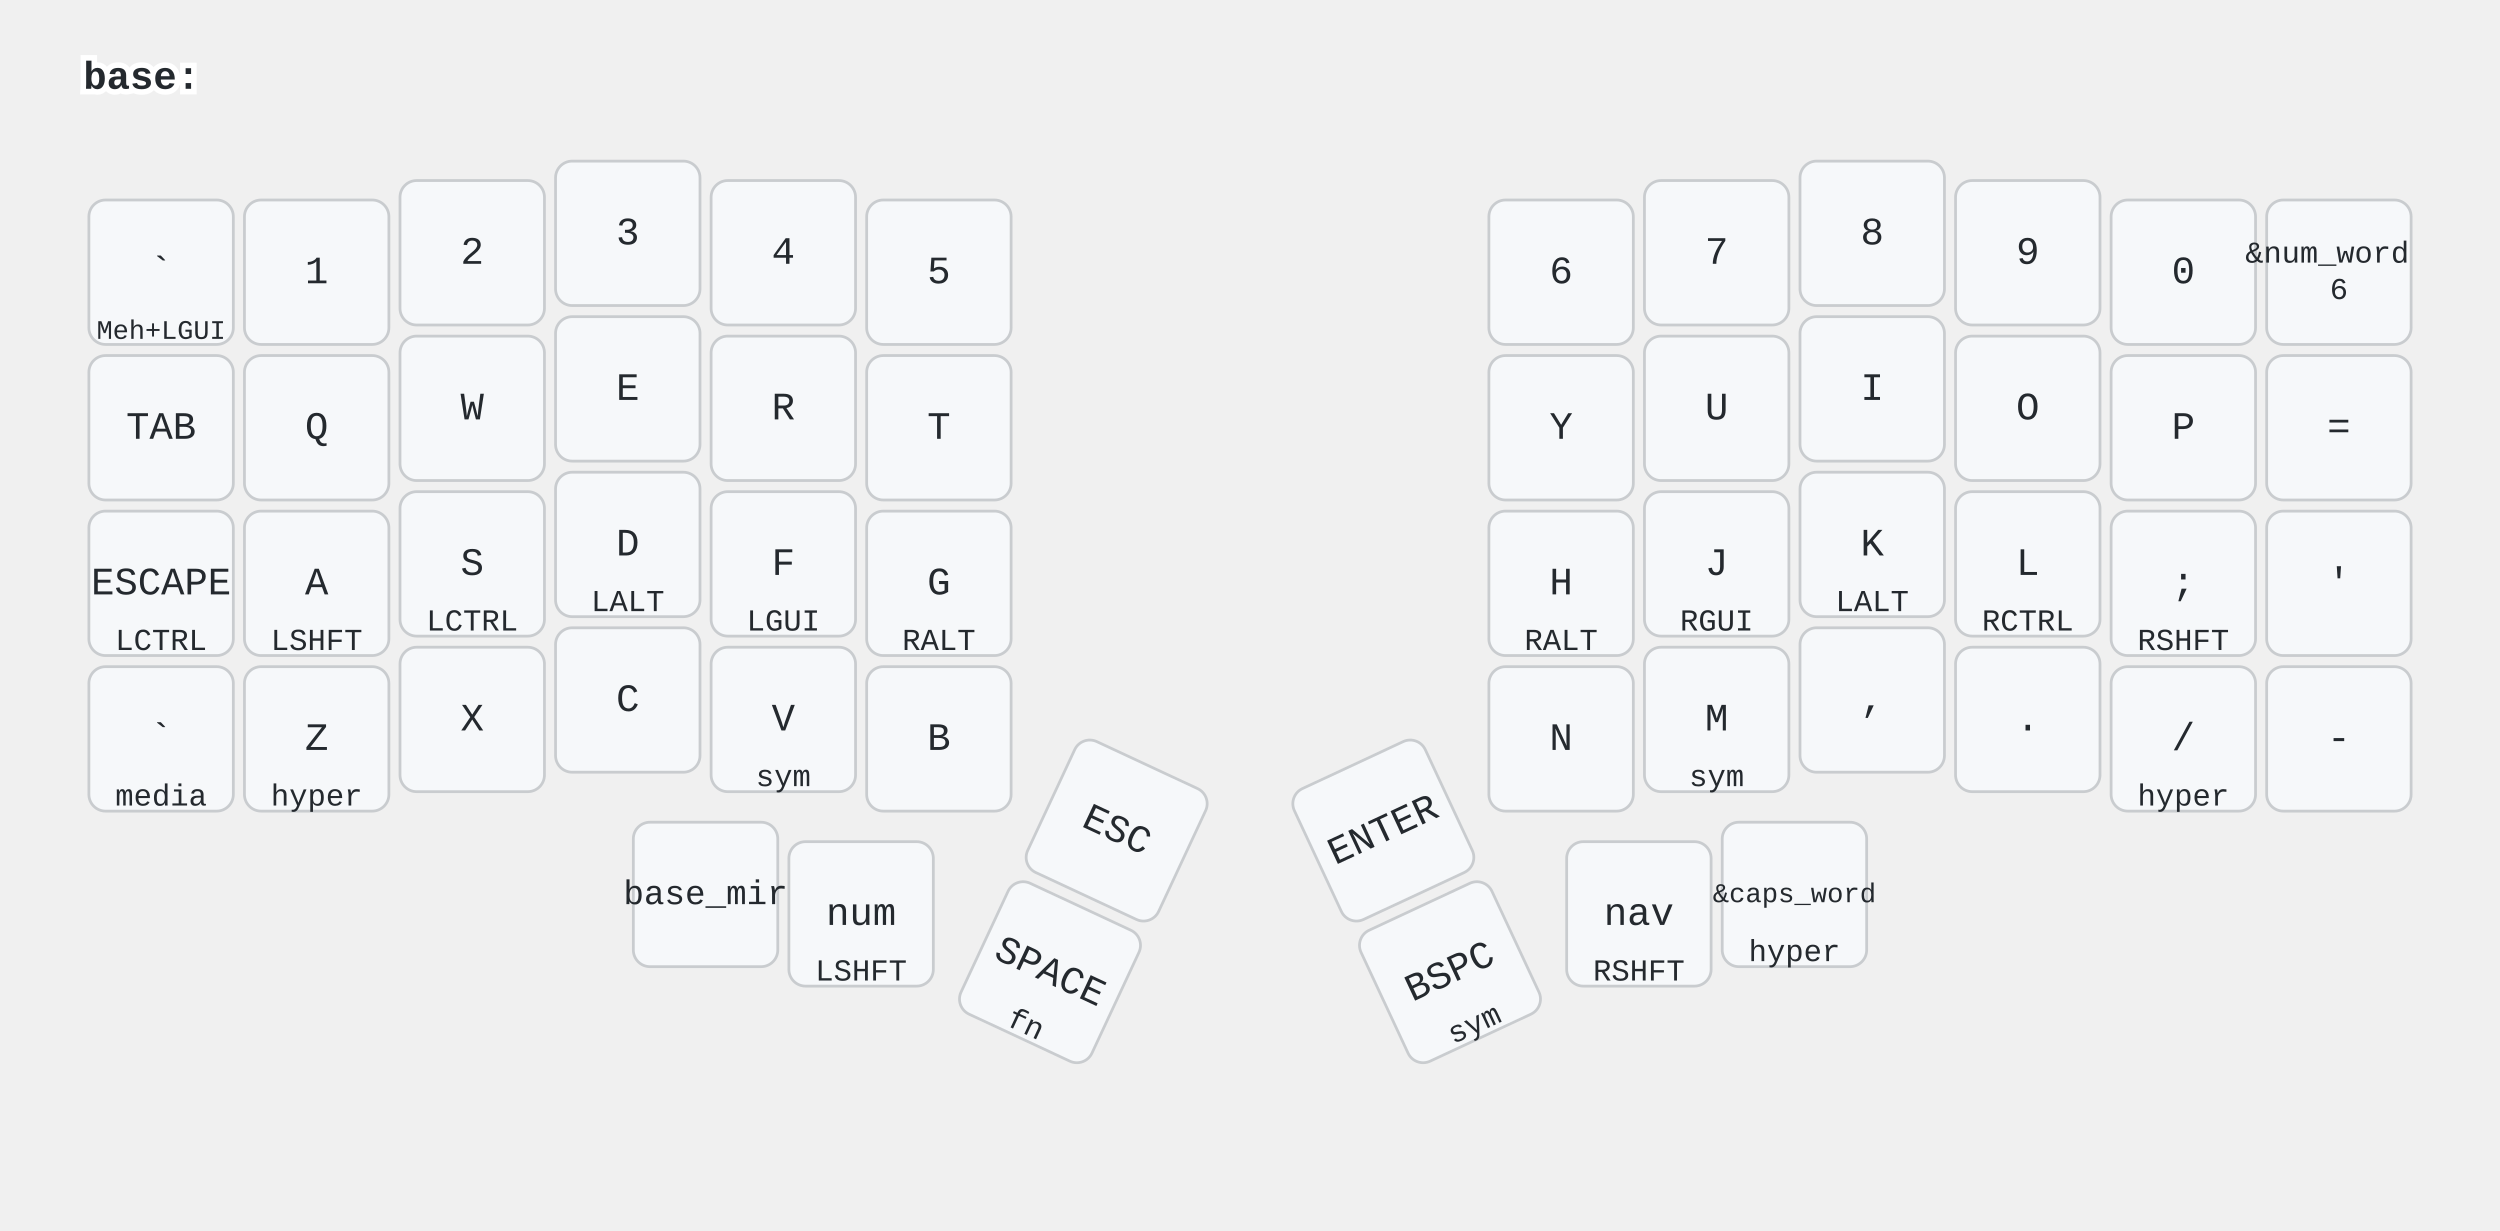
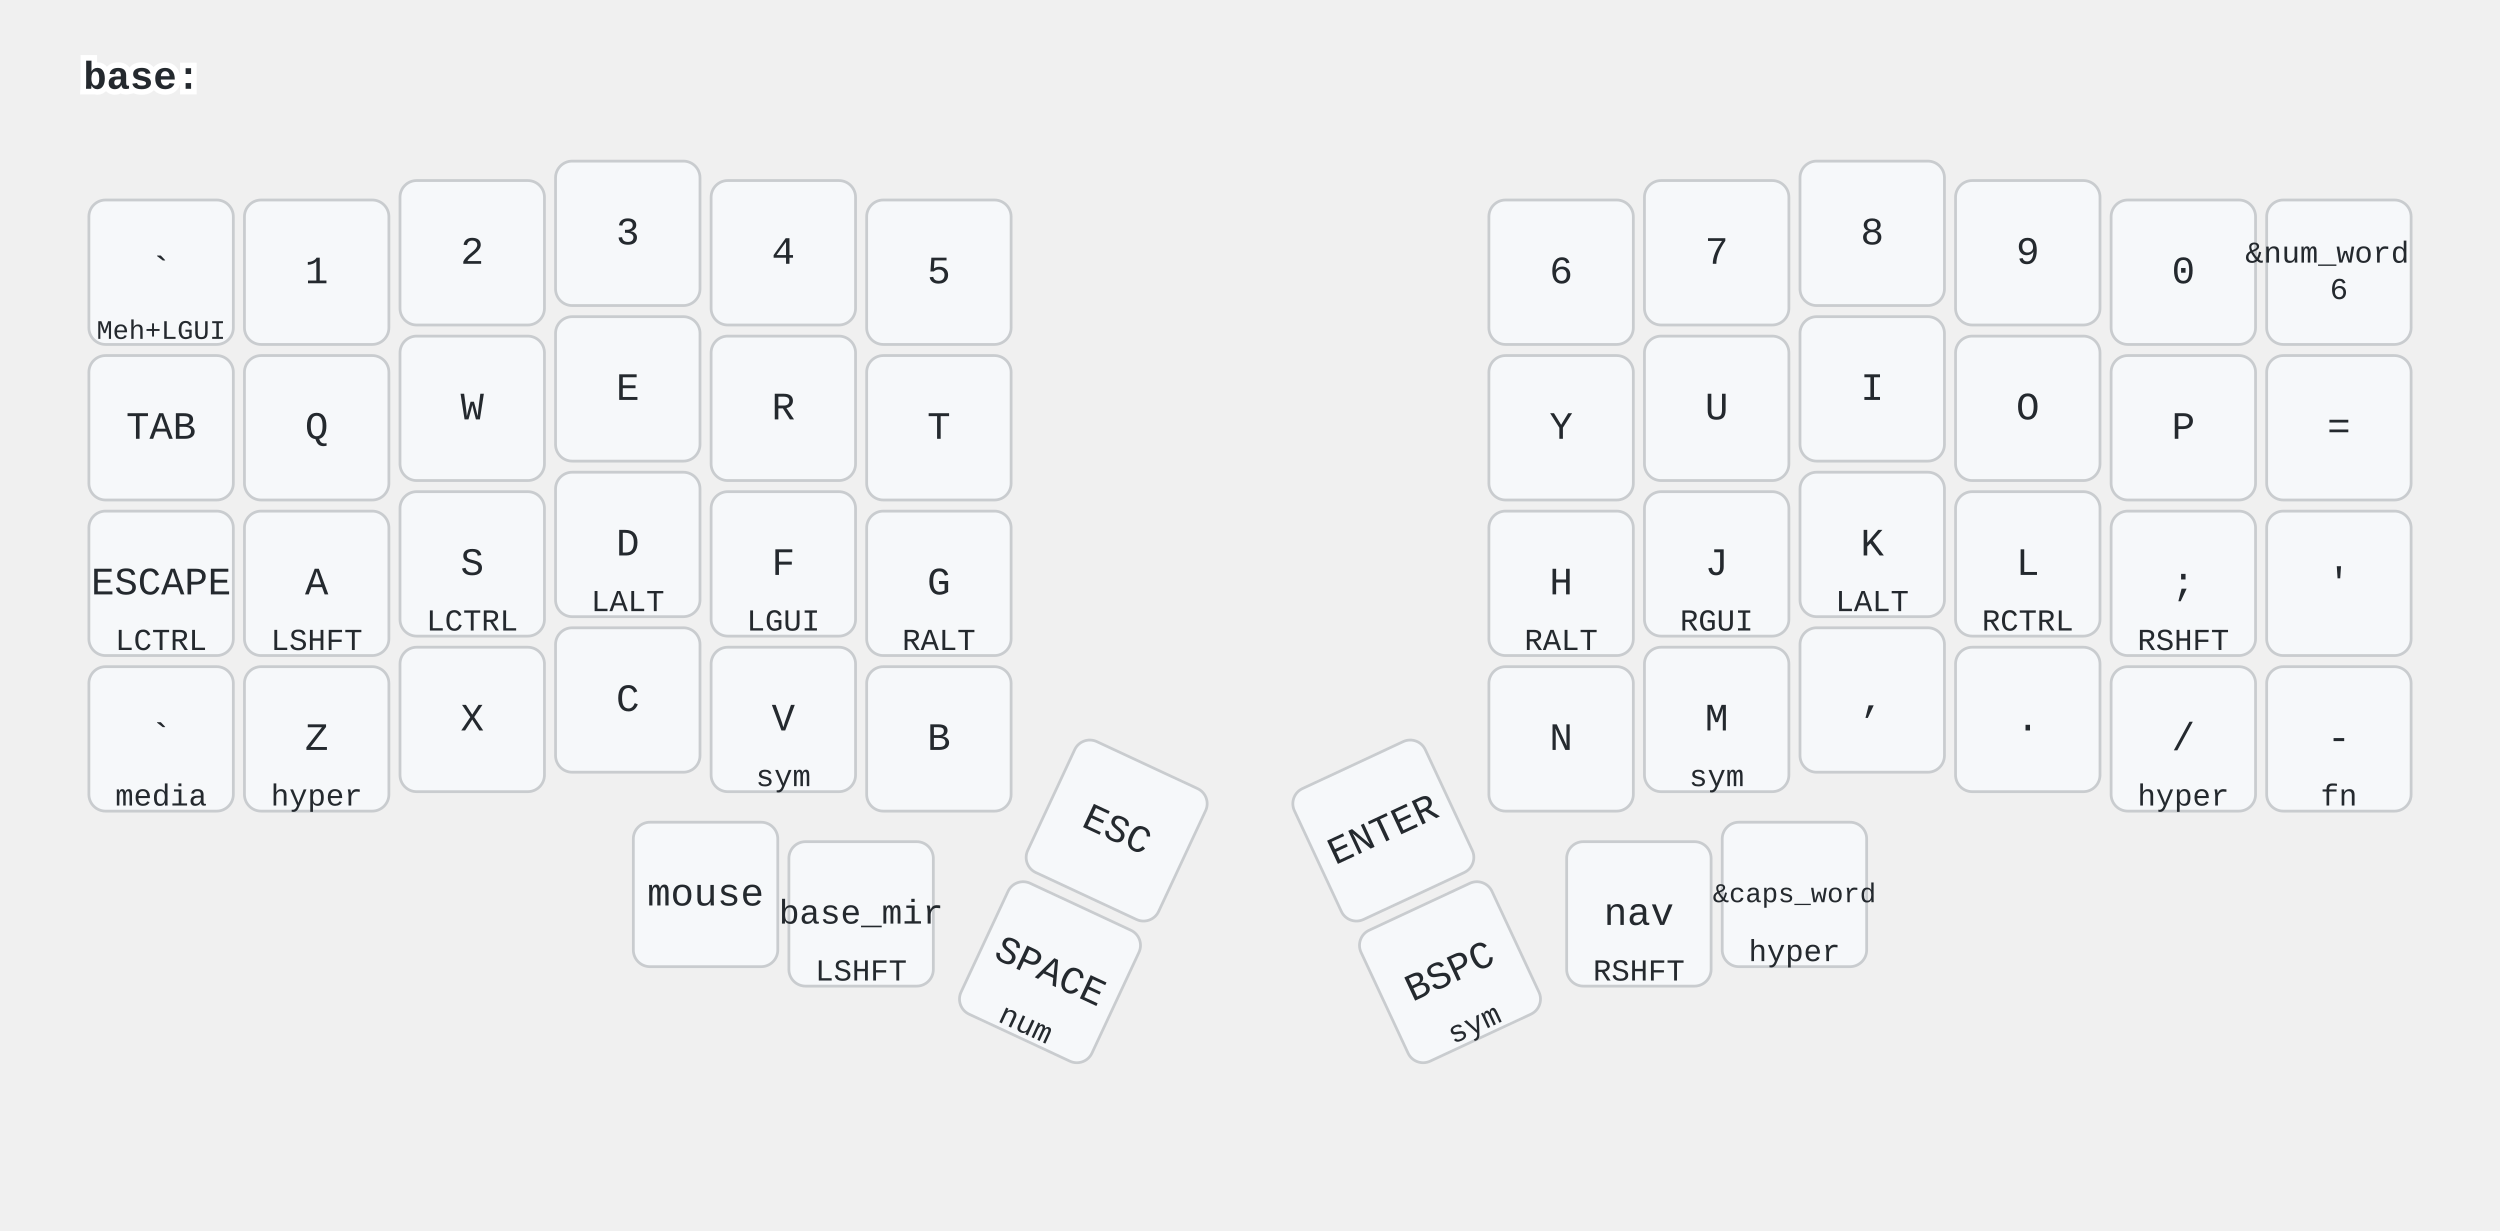
<svg xmlns="http://www.w3.org/2000/svg" width="900" height="443" viewBox="0 0 900 443" class="keymap">
  <style>/* inherit to force styles through use tags */
svg path {
    fill: inherit;
}

/* font and background color specifications */
svg.keymap {
    font-family: SFMono-Regular,Consolas,Liberation Mono,Menlo,monospace;
    font-size: 14px;
    font-kerning: normal;
    text-rendering: optimizeLegibility;
    fill: #24292e;
}

/* default key styling */
rect.key {
    fill: #f6f8fa;
}

rect.key, rect.combo {
    stroke: #c9cccf;
    stroke-width: 1;
}

/* default key side styling, only used is draw_key_sides is set */
rect.side {
    filter: brightness(90%);
}

/* color accent for combo boxes */
rect.combo, rect.combo-separate {
    fill: #cdf;
}

/* color accent for held keys */
rect.held, rect.combo.held {
    fill: #fdd;
}

/* color accent for ghost (optional) keys */
rect.ghost, rect.combo.ghost {
    stroke-dasharray: 4, 4;
    stroke-width: 2;
}

text {
    text-anchor: middle;
    dominant-baseline: middle;
}

/* styling for layer labels */
text.label {
    font-weight: bold;
    text-anchor: start;
    stroke: white;
    stroke-width: 4;
    paint-order: stroke;
}

/* styling for optional footer */
text.footer {
    text-anchor: end;
    dominant-baseline: auto;
    stroke: white;
    stroke-width: 4;
    paint-order: stroke;
}

/* styling for combo tap, and key non-tap label text */
text.combo, text.hold, text.shifted, text.left, text.right, text.tl, text.tr, text.bl, text.br {
    font-size: 11px;
}

text.hold, text.bl, text.br {
    text-anchor: middle;
    dominant-baseline: auto;
}

text.shifted, text.tl, text.tr {
    text-anchor: middle;
    dominant-baseline: hanging;
}

text.left, text.tl, text.bl {
    text-anchor: start;
}

text.right, text.tr, text.br {
    text-anchor: end;
}

text.layer-activator {
    text-decoration: underline;
}

/* styling for hold/shifted label text in combo box */
text.combo.hold, text.combo.shifted, text.combo.left, text.combo.right {
    font-size: 8px;
}

/* lighter symbol for transparent keys */
text.trans {
    fill: #7b7e81;
}

/* styling for combo dendrons */
path.combo {
    stroke-width: 1;
    stroke: gray;
    fill: none;
}

/* Start Tabler Icons Cleanup */
/* cannot use height/width with glyphs */
.icon-tabler &gt; path {
    fill: inherit;
    stroke: inherit;
    stroke-width: 2;
}
/* hide tabler's default box */
.icon-tabler &gt; path[stroke="none"][fill="none"] {
    visibility: hidden;
}
/* End Tabler Icons Cleanup */
</style>
  <g transform="translate(30, 0)" class="layer-base">
    <text x="0" y="28" class="label" id="base">base:</text>
    <g transform="translate(0, 56)">
      <g transform="translate(28, 42)" class="key keypos-0">
        <rect rx="6" ry="6" x="-26" y="-26" width="52" height="52" class="key" />
        <text x="0" y="0" class="key tap">`</text>
        <text x="0" y="24" class="key hold">
          <tspan style="font-size: 88%">Meh+LGUI</tspan>
        </text>
      </g>
      <g transform="translate(84, 42)" class="key keypos-1">
        <rect rx="6" ry="6" x="-26" y="-26" width="52" height="52" class="key" />
        <text x="0" y="0" class="key tap">1</text>
      </g>
      <g transform="translate(140, 35)" class="key keypos-2">
        <rect rx="6" ry="6" x="-26" y="-26" width="52" height="52" class="key" />
        <text x="0" y="0" class="key tap">2</text>
      </g>
      <g transform="translate(196, 28)" class="key keypos-3">
        <rect rx="6" ry="6" x="-26" y="-26" width="52" height="52" class="key" />
        <text x="0" y="0" class="key tap">3</text>
      </g>
      <g transform="translate(252, 35)" class="key keypos-4">
        <rect rx="6" ry="6" x="-26" y="-26" width="52" height="52" class="key" />
        <text x="0" y="0" class="key tap">4</text>
      </g>
      <g transform="translate(308, 42)" class="key keypos-5">
        <rect rx="6" ry="6" x="-26" y="-26" width="52" height="52" class="key" />
        <text x="0" y="0" class="key tap">5</text>
      </g>
      <g transform="translate(532, 42)" class="key keypos-6">
        <rect rx="6" ry="6" x="-26" y="-26" width="52" height="52" class="key" />
        <text x="0" y="0" class="key tap">6</text>
      </g>
      <g transform="translate(588, 35)" class="key keypos-7">
        <rect rx="6" ry="6" x="-26" y="-26" width="52" height="52" class="key" />
        <text x="0" y="0" class="key tap">7</text>
      </g>
      <g transform="translate(644, 28)" class="key keypos-8">
        <rect rx="6" ry="6" x="-26" y="-26" width="52" height="52" class="key" />
        <text x="0" y="0" class="key tap">8</text>
      </g>
      <g transform="translate(700, 35)" class="key keypos-9">
        <rect rx="6" ry="6" x="-26" y="-26" width="52" height="52" class="key" />
        <text x="0" y="0" class="key tap">9</text>
      </g>
      <g transform="translate(756, 42)" class="key keypos-10">
        <rect rx="6" ry="6" x="-26" y="-26" width="52" height="52" class="key" />
        <text x="0" y="0" class="key tap">0</text>
      </g>
      <g transform="translate(812, 42)" class="key keypos-11">
        <rect rx="6" ry="6" x="-26" y="-26" width="52" height="52" class="key" />
        <text x="0" y="0" class="key tap">
          <tspan x="0" dy="-0.6em" style="font-size: 78%">&amp;num_word</tspan>
          <tspan x="0" dy="1.2em" style="font-size: 78%">6</tspan>
        </text>
      </g>
      <g transform="translate(28, 98)" class="key keypos-12">
        <rect rx="6" ry="6" x="-26" y="-26" width="52" height="52" class="key" />
        <text x="0" y="0" class="key tap">TAB</text>
      </g>
      <g transform="translate(84, 98)" class="key keypos-13">
        <rect rx="6" ry="6" x="-26" y="-26" width="52" height="52" class="key" />
        <text x="0" y="0" class="key tap">Q</text>
      </g>
      <g transform="translate(140, 91)" class="key keypos-14">
        <rect rx="6" ry="6" x="-26" y="-26" width="52" height="52" class="key" />
        <text x="0" y="0" class="key tap">W</text>
      </g>
      <g transform="translate(196, 84)" class="key keypos-15">
        <rect rx="6" ry="6" x="-26" y="-26" width="52" height="52" class="key" />
        <text x="0" y="0" class="key tap">E</text>
      </g>
      <g transform="translate(252, 91)" class="key keypos-16">
        <rect rx="6" ry="6" x="-26" y="-26" width="52" height="52" class="key" />
        <text x="0" y="0" class="key tap">R</text>
      </g>
      <g transform="translate(308, 98)" class="key keypos-17">
        <rect rx="6" ry="6" x="-26" y="-26" width="52" height="52" class="key" />
        <text x="0" y="0" class="key tap">T</text>
      </g>
      <g transform="translate(532, 98)" class="key keypos-18">
        <rect rx="6" ry="6" x="-26" y="-26" width="52" height="52" class="key" />
        <text x="0" y="0" class="key tap">Y</text>
      </g>
      <g transform="translate(588, 91)" class="key keypos-19">
        <rect rx="6" ry="6" x="-26" y="-26" width="52" height="52" class="key" />
        <text x="0" y="0" class="key tap">U</text>
      </g>
      <g transform="translate(644, 84)" class="key keypos-20">
        <rect rx="6" ry="6" x="-26" y="-26" width="52" height="52" class="key" />
        <text x="0" y="0" class="key tap">I</text>
      </g>
      <g transform="translate(700, 91)" class="key keypos-21">
        <rect rx="6" ry="6" x="-26" y="-26" width="52" height="52" class="key" />
        <text x="0" y="0" class="key tap">O</text>
      </g>
      <g transform="translate(756, 98)" class="key keypos-22">
        <rect rx="6" ry="6" x="-26" y="-26" width="52" height="52" class="key" />
        <text x="0" y="0" class="key tap">P</text>
      </g>
      <g transform="translate(812, 98)" class="key keypos-23">
        <rect rx="6" ry="6" x="-26" y="-26" width="52" height="52" class="key" />
        <text x="0" y="0" class="key tap">=</text>
      </g>
      <g transform="translate(28, 154)" class="key keypos-24">
        <rect rx="6" ry="6" x="-26" y="-26" width="52" height="52" class="key" />
        <text x="0" y="0" class="key tap">ESCAPE</text>
        <text x="0" y="24" class="key hold">LCTRL</text>
      </g>
      <g transform="translate(84, 154)" class="key keypos-25">
        <rect rx="6" ry="6" x="-26" y="-26" width="52" height="52" class="key" />
        <text x="0" y="0" class="key tap">A</text>
        <text x="0" y="24" class="key hold">LSHFT</text>
      </g>
      <g transform="translate(140, 147)" class="key keypos-26">
        <rect rx="6" ry="6" x="-26" y="-26" width="52" height="52" class="key" />
        <text x="0" y="0" class="key tap">S</text>
        <text x="0" y="24" class="key hold">LCTRL</text>
      </g>
      <g transform="translate(196, 140)" class="key keypos-27">
        <rect rx="6" ry="6" x="-26" y="-26" width="52" height="52" class="key" />
        <text x="0" y="0" class="key tap">D</text>
        <text x="0" y="24" class="key hold">LALT</text>
      </g>
      <g transform="translate(252, 147)" class="key keypos-28">
        <rect rx="6" ry="6" x="-26" y="-26" width="52" height="52" class="key" />
        <text x="0" y="0" class="key tap">F</text>
        <text x="0" y="24" class="key hold">LGUI</text>
      </g>
      <g transform="translate(308, 154)" class="key keypos-29">
        <rect rx="6" ry="6" x="-26" y="-26" width="52" height="52" class="key" />
        <text x="0" y="0" class="key tap">G</text>
        <text x="0" y="24" class="key hold">RALT</text>
      </g>
      <g transform="translate(532, 154)" class="key keypos-30">
        <rect rx="6" ry="6" x="-26" y="-26" width="52" height="52" class="key" />
        <text x="0" y="0" class="key tap">H</text>
        <text x="0" y="24" class="key hold">RALT</text>
      </g>
      <g transform="translate(588, 147)" class="key keypos-31">
        <rect rx="6" ry="6" x="-26" y="-26" width="52" height="52" class="key" />
        <text x="0" y="0" class="key tap">J</text>
        <text x="0" y="24" class="key hold">RGUI</text>
      </g>
      <g transform="translate(644, 140)" class="key keypos-32">
        <rect rx="6" ry="6" x="-26" y="-26" width="52" height="52" class="key" />
        <text x="0" y="0" class="key tap">K</text>
        <text x="0" y="24" class="key hold">LALT</text>
      </g>
      <g transform="translate(700, 147)" class="key keypos-33">
        <rect rx="6" ry="6" x="-26" y="-26" width="52" height="52" class="key" />
        <text x="0" y="0" class="key tap">L</text>
        <text x="0" y="24" class="key hold">RCTRL</text>
      </g>
      <g transform="translate(756, 154)" class="key keypos-34">
        <rect rx="6" ry="6" x="-26" y="-26" width="52" height="52" class="key" />
        <text x="0" y="0" class="key tap">;</text>
        <text x="0" y="24" class="key hold">RSHFT</text>
      </g>
      <g transform="translate(812, 154)" class="key keypos-35">
        <rect rx="6" ry="6" x="-26" y="-26" width="52" height="52" class="key" />
        <text x="0" y="0" class="key tap">'</text>
      </g>
      <g transform="translate(28, 210)" class="key keypos-36">
        <rect rx="6" ry="6" x="-26" y="-26" width="52" height="52" class="key" />
        <text x="0" y="0" class="key tap">`</text>
        <text x="0" y="24" class="key hold">media</text>
      </g>
      <g transform="translate(84, 210)" class="key keypos-37">
        <rect rx="6" ry="6" x="-26" y="-26" width="52" height="52" class="key" />
        <text x="0" y="0" class="key tap">Z</text>
        <text x="0" y="24" class="key hold">hyper</text>
      </g>
      <g transform="translate(140, 203)" class="key keypos-38">
        <rect rx="6" ry="6" x="-26" y="-26" width="52" height="52" class="key" />
        <text x="0" y="0" class="key tap">X</text>
      </g>
      <g transform="translate(196, 196)" class="key keypos-39">
        <rect rx="6" ry="6" x="-26" y="-26" width="52" height="52" class="key" />
        <text x="0" y="0" class="key tap">C</text>
      </g>
      <g transform="translate(252, 203)" class="key keypos-40">
        <rect rx="6" ry="6" x="-26" y="-26" width="52" height="52" class="key" />
        <text x="0" y="0" class="key tap">V</text>
        <text x="0" y="24" class="key hold">sym</text>
      </g>
      <g transform="translate(308, 210)" class="key keypos-41">
        <rect rx="6" ry="6" x="-26" y="-26" width="52" height="52" class="key" />
        <text x="0" y="0" class="key tap">B</text>
      </g>
      <g transform="translate(372, 243) rotate(25.0)" class="key keypos-42">
        <rect rx="6" ry="6" x="-26" y="-26" width="52" height="52" class="key" />
        <text x="0" y="0" class="key tap">ESC</text>
      </g>
      <g transform="translate(468, 243) rotate(-25.0)" class="key keypos-43">
        <rect rx="6" ry="6" x="-26" y="-26" width="52" height="52" class="key" />
        <text x="0" y="0" class="key tap">ENTER</text>
      </g>
      <g transform="translate(532, 210)" class="key keypos-44">
        <rect rx="6" ry="6" x="-26" y="-26" width="52" height="52" class="key" />
        <text x="0" y="0" class="key tap">N</text>
      </g>
      <g transform="translate(588, 203)" class="key keypos-45">
        <rect rx="6" ry="6" x="-26" y="-26" width="52" height="52" class="key" />
        <text x="0" y="0" class="key tap">M</text>
        <text x="0" y="24" class="key hold">sym</text>
      </g>
      <g transform="translate(644, 196)" class="key keypos-46">
        <rect rx="6" ry="6" x="-26" y="-26" width="52" height="52" class="key" />
        <text x="0" y="0" class="key tap">,</text>
      </g>
      <g transform="translate(700, 203)" class="key keypos-47">
        <rect rx="6" ry="6" x="-26" y="-26" width="52" height="52" class="key" />
        <text x="0" y="0" class="key tap">.</text>
      </g>
      <g transform="translate(756, 210)" class="key keypos-48">
        <rect rx="6" ry="6" x="-26" y="-26" width="52" height="52" class="key" />
        <text x="0" y="0" class="key tap">/</text>
        <text x="0" y="24" class="key hold">hyper</text>
      </g>
      <g transform="translate(812, 210)" class="key keypos-49">
        <rect rx="6" ry="6" x="-26" y="-26" width="52" height="52" class="key" />
        <text x="0" y="0" class="key tap">-</text>
+         <text x="0" y="24" class="key hold">fn</text>
      </g>
      <g transform="translate(224, 266)" class="key keypos-50">
+         <rect rx="6" ry="6" x="-26" y="-26" width="52" height="52" class="key" />
+         <text x="0" y="0" class="key tap">mouse</text>
+       </g>
+       <g transform="translate(280, 273)" class="key keypos-51">
        <rect rx="6" ry="6" x="-26" y="-26" width="52" height="52" class="key" />
        <text x="0" y="0" class="key tap">
          <tspan style="font-size: 88%">base_mir</tspan>
        </text>
-       </g>
-       <g transform="translate(280, 273)" class="key keypos-51">
-         <rect rx="6" ry="6" x="-26" y="-26" width="52" height="52" class="key" />
-         <text x="0" y="0" class="key tap">num</text>
        <text x="0" y="24" class="key hold">LSHFT</text>
      </g>
      <g transform="translate(348, 294) rotate(25.0)" class="key keypos-52">
        <rect rx="6" ry="6" x="-26" y="-26" width="52" height="52" class="key" />
        <text x="0" y="0" class="key tap">SPACE</text>
-         <text x="0" y="24" class="key hold">fn</text>
+         <text x="0" y="24" class="key hold">num</text>
      </g>
      <g transform="translate(492, 294) rotate(-25.0)" class="key keypos-53">
        <rect rx="6" ry="6" x="-26" y="-26" width="52" height="52" class="key" />
        <text x="0" y="0" class="key tap">BSPC</text>
        <text x="0" y="24" class="key hold">sym</text>
      </g>
      <g transform="translate(560, 273)" class="key keypos-54">
        <rect rx="6" ry="6" x="-26" y="-26" width="52" height="52" class="key" />
        <text x="0" y="0" class="key tap">nav</text>
        <text x="0" y="24" class="key hold">RSHFT</text>
      </g>
      <g transform="translate(616, 266)" class="key keypos-55">
        <rect rx="6" ry="6" x="-26" y="-26" width="52" height="52" class="key" />
        <text x="0" y="0" class="key tap">
          <tspan style="font-size: 70%">&amp;caps_word</tspan>
        </text>
        <text x="0" y="24" class="key hold">hyper</text>
      </g>
    </g>
  </g>
</svg>
